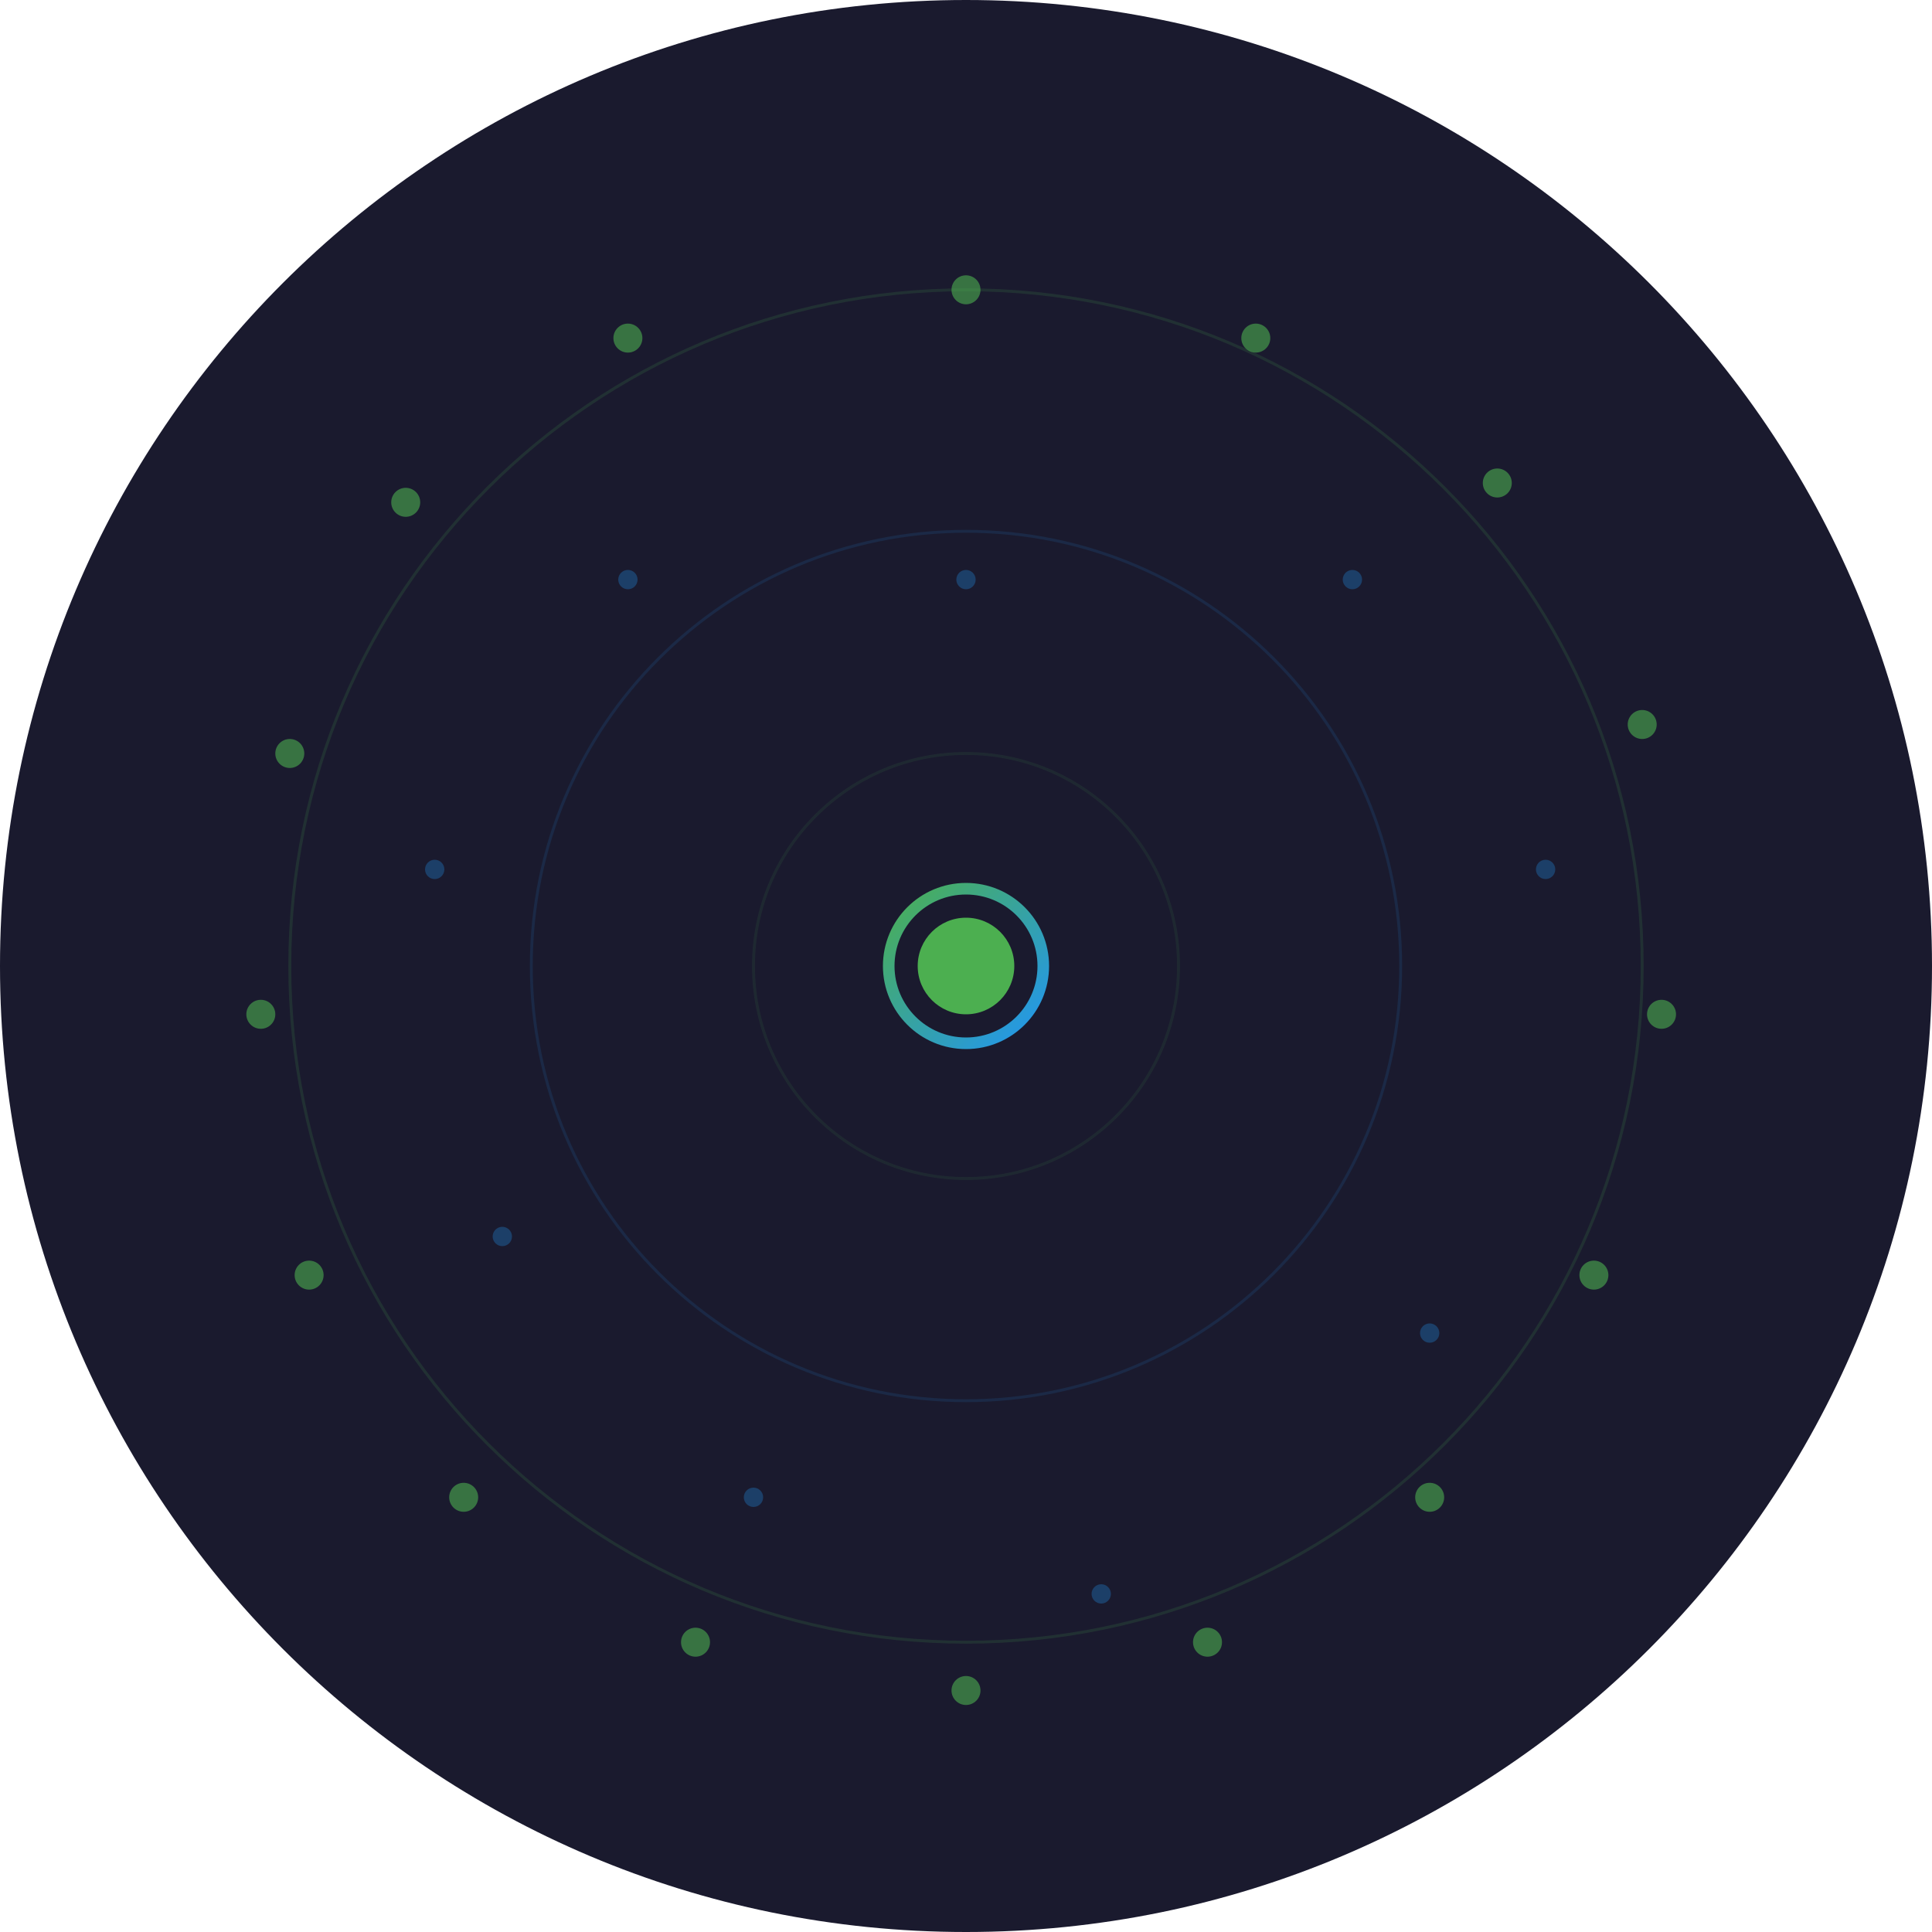
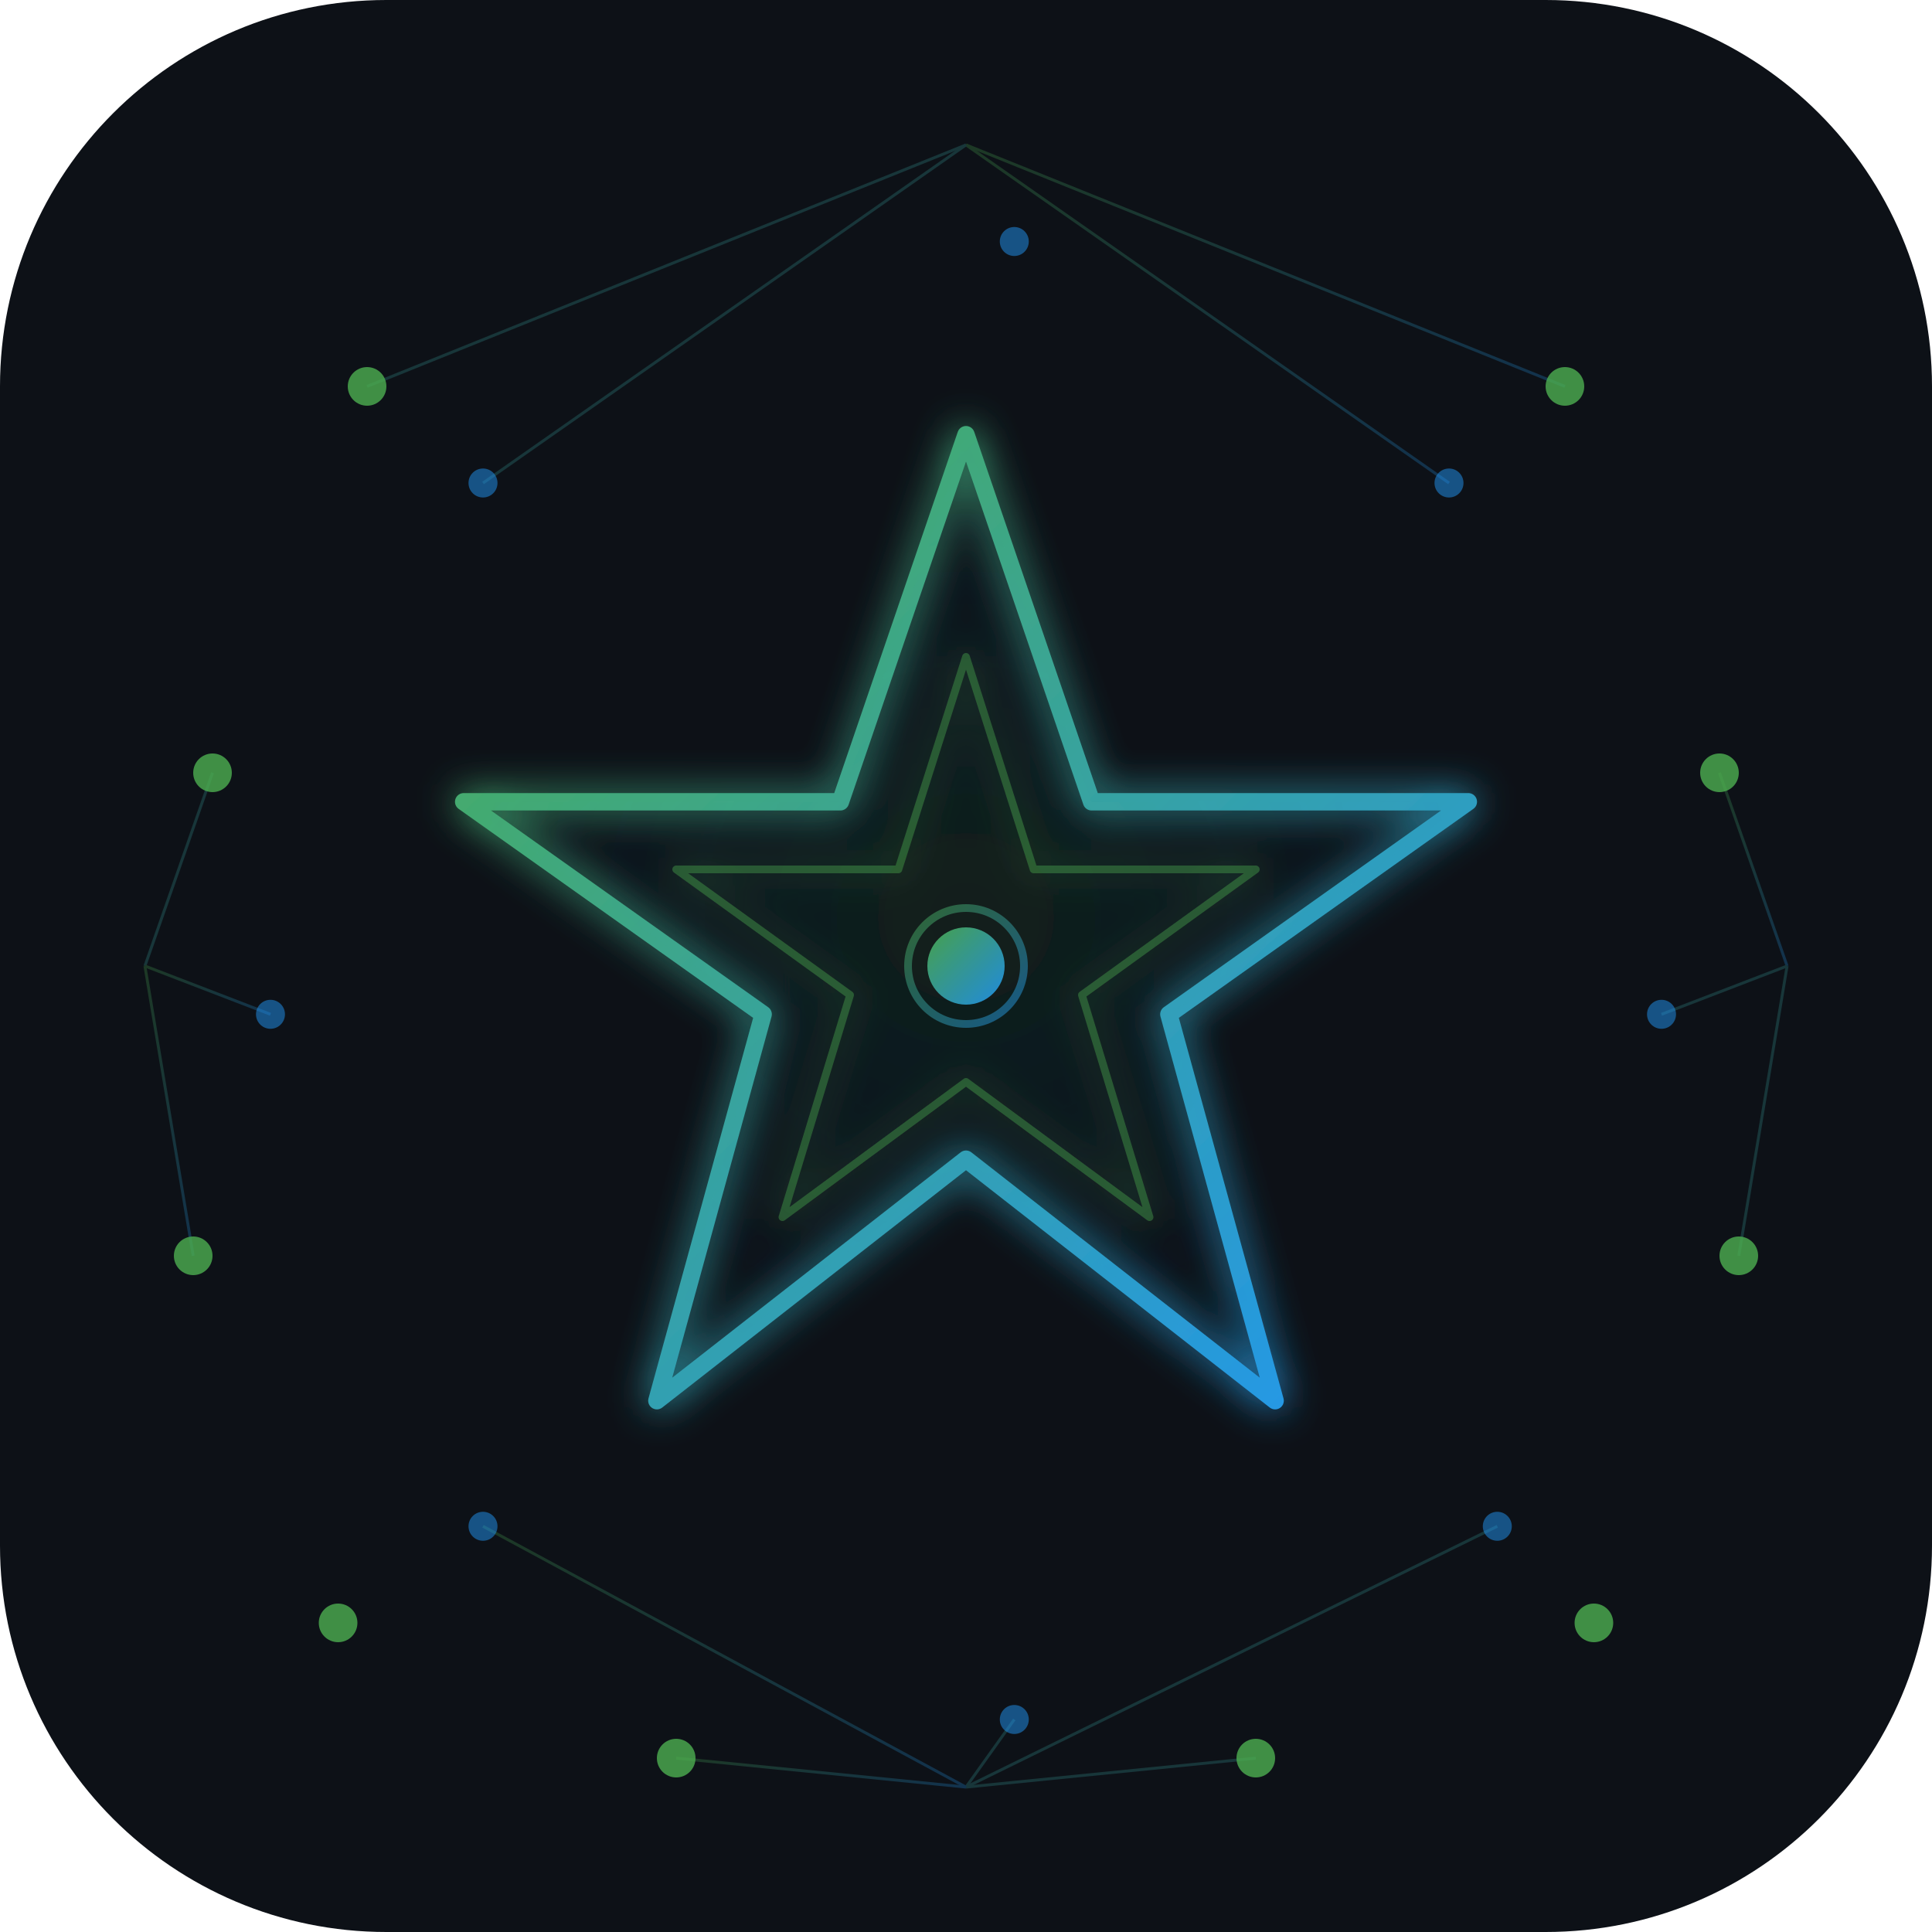
<svg xmlns="http://www.w3.org/2000/svg" viewBox="0 0 200 200">
  <defs>
    <linearGradient id="g1" x1="0" y1="0" x2="1" y2="1">
      <stop offset="0%" stop-color="#4CAF50" />
      <stop offset="100%" stop-color="#2196F3" />
    </linearGradient>
+     <radialGradient id="g2" cx="50%" cy="50%" r="50%">
+       <stop offset="0%" stop-color="#4CAF50" stop-opacity="0.15" />
+       <stop offset="100%" stop-color="#2196F3" stop-opacity="0" />
+     </radialGradient>
+     <filter id="glow">
+       <feGaussianBlur stdDeviation="2" result="blur" />
+       <feMerge>
+         <feMergeNode in="blur" />
+         <feMergeNode in="SourceGraphic" />
+       </feMerge>
+     </filter>
  </defs>
-   <rect width="200" height="200" fill="#1a1a2e" rx="100" />
-   <circle cx="100" cy="100" r="70" fill="none" stroke="#4CAF50" stroke-width="0.3" opacity="0.15" />
-   <circle cx="100" cy="100" r="45" fill="none" stroke="#2196F3" stroke-width="0.3" opacity="0.12" />
-   <circle cx="100" cy="100" r="22" fill="none" stroke="#4CAF50" stroke-width="0.3" opacity="0.1" />
-   <g fill="#4CAF50">
-     <circle cx="100" cy="100" r="5" />
-     <circle cx="100" cy="100" r="8" fill="none" stroke="url(#g1)" stroke-width="1.2" />
+   <rect width="200" height="200" fill="#0d1117" rx="40" />
+   <g stroke="url(#g1)" stroke-width="0.3" opacity="0.25" fill="none">
+     <line x1="100" y1="15" x2="162" y2="40" />
+     <line x1="100" y1="15" x2="38" y2="40" />
+     <line x1="100" y1="185" x2="130" y2="182" />
+     <line x1="100" y1="185" x2="70" y2="182" />
+     <line x1="15" y1="100" x2="22" y2="80" />
+     <line x1="15" y1="100" x2="20" y2="130" />
+     <line x1="185" y1="100" x2="178" y2="80" />
+     <line x1="185" y1="100" x2="180" y2="130" />
+     <line x1="100" y1="15" x2="150" y2="50" />
+     <line x1="100" y1="15" x2="50" y2="50" />
+     <line x1="100" y1="185" x2="105" y2="178" />
+     <line x1="100" y1="185" x2="155" y2="158" />
+     <line x1="100" y1="185" x2="50" y2="158" />
+     <line x1="15" y1="100" x2="28" y2="105" />
+     <line x1="185" y1="100" x2="172" y2="105" />
  </g>
-   <g fill="#4CAF50" opacity="0.6">
-     <circle cx="100" cy="30" r="1.5" />
-     <circle cx="130" cy="35" r="1.5" />
-     <circle cx="155" cy="50" r="1.5" />
-     <circle cx="170" cy="75" r="1.5" />
+   <g fill="#4CAF50" opacity="0.8">
+     <circle cx="162" cy="40" r="2" />
+     <circle cx="178" cy="80" r="2" />
+     <circle cx="180" cy="130" r="2" />
+     <circle cx="165" cy="168" r="2" />
+     <circle cx="130" cy="182" r="2" />
+     <circle cx="70" cy="182" r="2" />
+     <circle cx="35" cy="168" r="2" />
+     <circle cx="20" cy="130" r="2" />
+     <circle cx="22" cy="80" r="2" />
+     <circle cx="38" cy="40" r="2" />
+   </g>
+   <g fill="#2196F3" opacity="0.5">
+     <circle cx="150" cy="50" r="1.5" />
    <circle cx="172" cy="105" r="1.5" />
-     <circle cx="165" cy="132" r="1.5" />
-     <circle cx="148" cy="155" r="1.5" />
-     <circle cx="125" cy="170" r="1.5" />
-     <circle cx="100" cy="175" r="1.5" />
-     <circle cx="72" cy="170" r="1.5" />
-     <circle cx="48" cy="155" r="1.5" />
-     <circle cx="32" cy="132" r="1.5" />
-     <circle cx="27" cy="105" r="1.5" />
-     <circle cx="30" cy="78" r="1.5" />
-     <circle cx="42" cy="52" r="1.5" />
-     <circle cx="65" cy="35" r="1.5" />
+     <circle cx="155" cy="158" r="1.5" />
+     <circle cx="105" cy="178" r="1.5" />
+     <circle cx="50" cy="158" r="1.5" />
+     <circle cx="28" cy="105" r="1.5" />
+     <circle cx="50" cy="50" r="1.5" />
+     <circle cx="105" cy="25" r="1.5" />
  </g>
-   <g fill="#2196F3" opacity="0.3">
-     <circle cx="100" cy="60" r="1" />
-     <circle cx="140" cy="60" r="1" />
-     <circle cx="160" cy="90" r="1" />
-     <circle cx="148" cy="138" r="1" />
-     <circle cx="114" cy="165" r="1" />
-     <circle cx="78" cy="155" r="1" />
-     <circle cx="52" cy="128" r="1" />
-     <circle cx="45" cy="90" r="1" />
-     <circle cx="65" cy="60" r="1" />
+   <g transform="translate(100,100)" filter="url(#glow)">
+     <polygon points="0,-55 13,-17 52,-17 21,5 32,45 0,20 -32,45 -21,5 -52,-17 -13,-17" fill="none" stroke="url(#g1)" stroke-width="1.8" stroke-linejoin="round" />
+     <polygon points="0,-55 13,-17 52,-17 21,5 32,45 0,20 -32,45 -21,5 -52,-17 -13,-17" fill="url(#g2)" opacity="0.3" />
+     <polygon points="0,-32 7,-10 30,-10 12,3 19,26 0,12 -19,26 -12,3 -30,-10 -7,-10" fill="none" stroke="#4CAF50" stroke-width="0.8" stroke-linejoin="round" opacity="0.4" />
  </g>
+   <circle cx="100" cy="100" r="4" fill="url(#g1)" opacity="0.9" />
+   <circle cx="100" cy="100" r="6" fill="none" stroke="url(#g1)" stroke-width="0.8" opacity="0.5" />
</svg>
